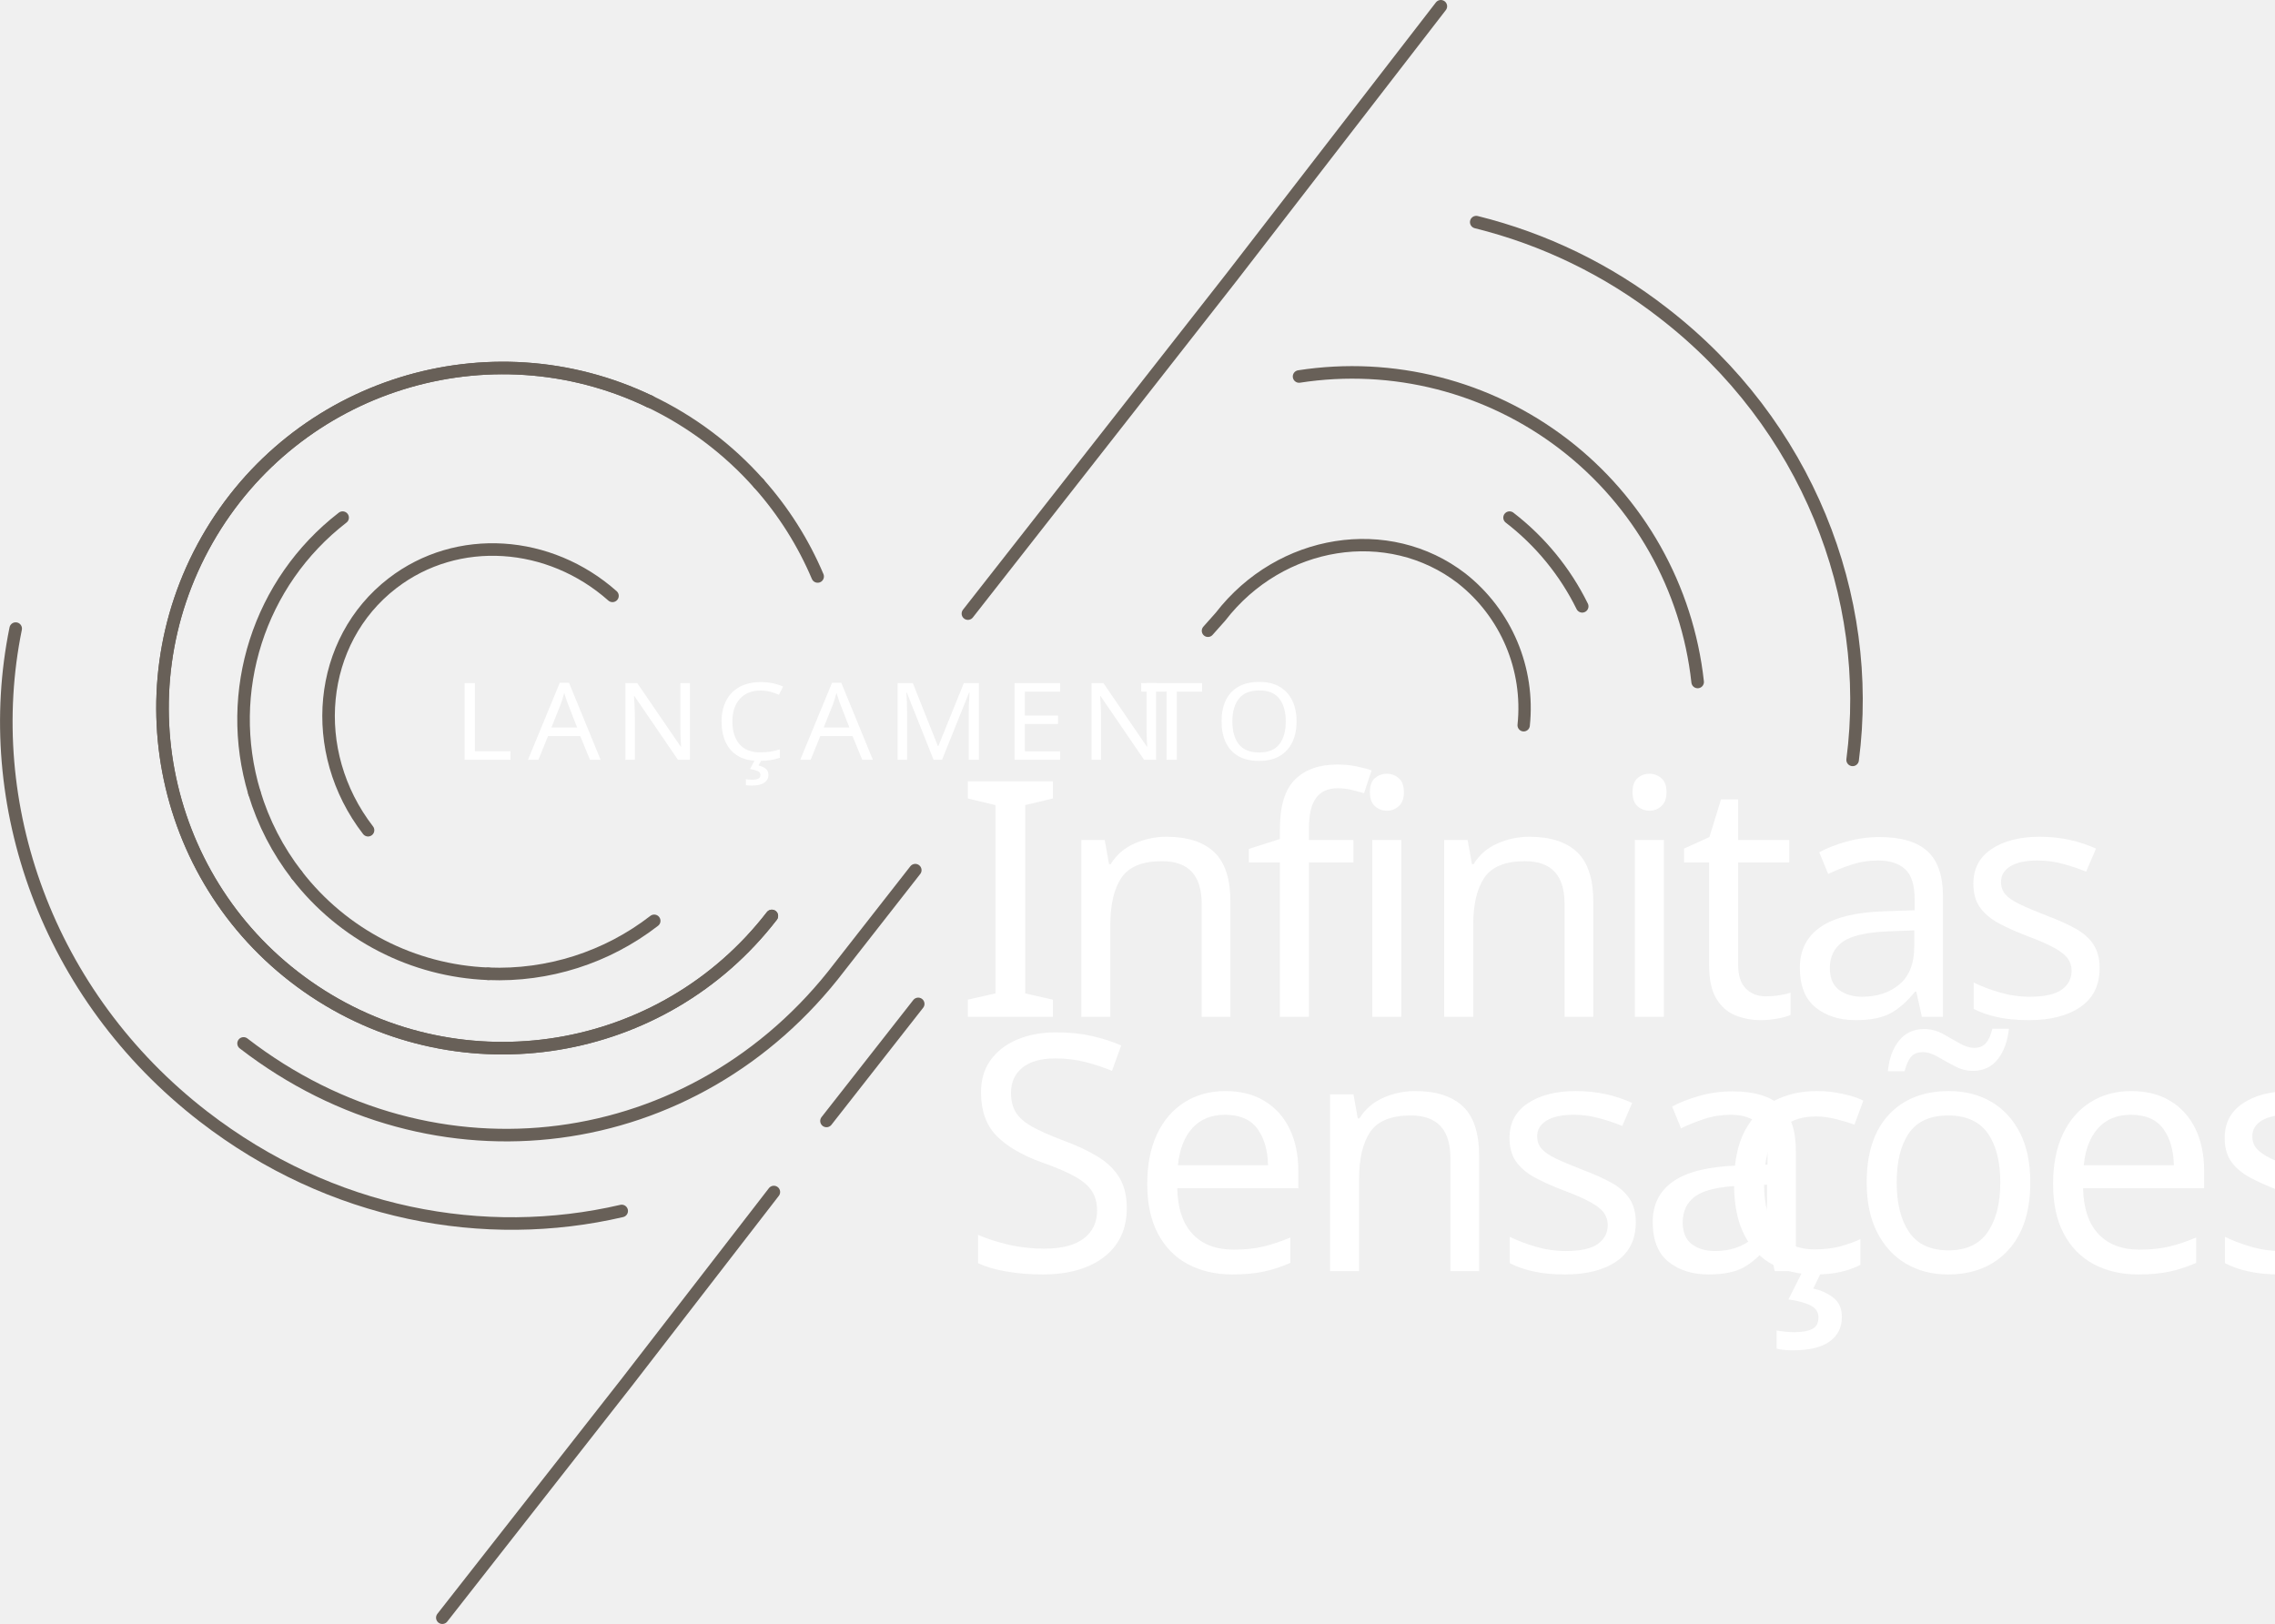
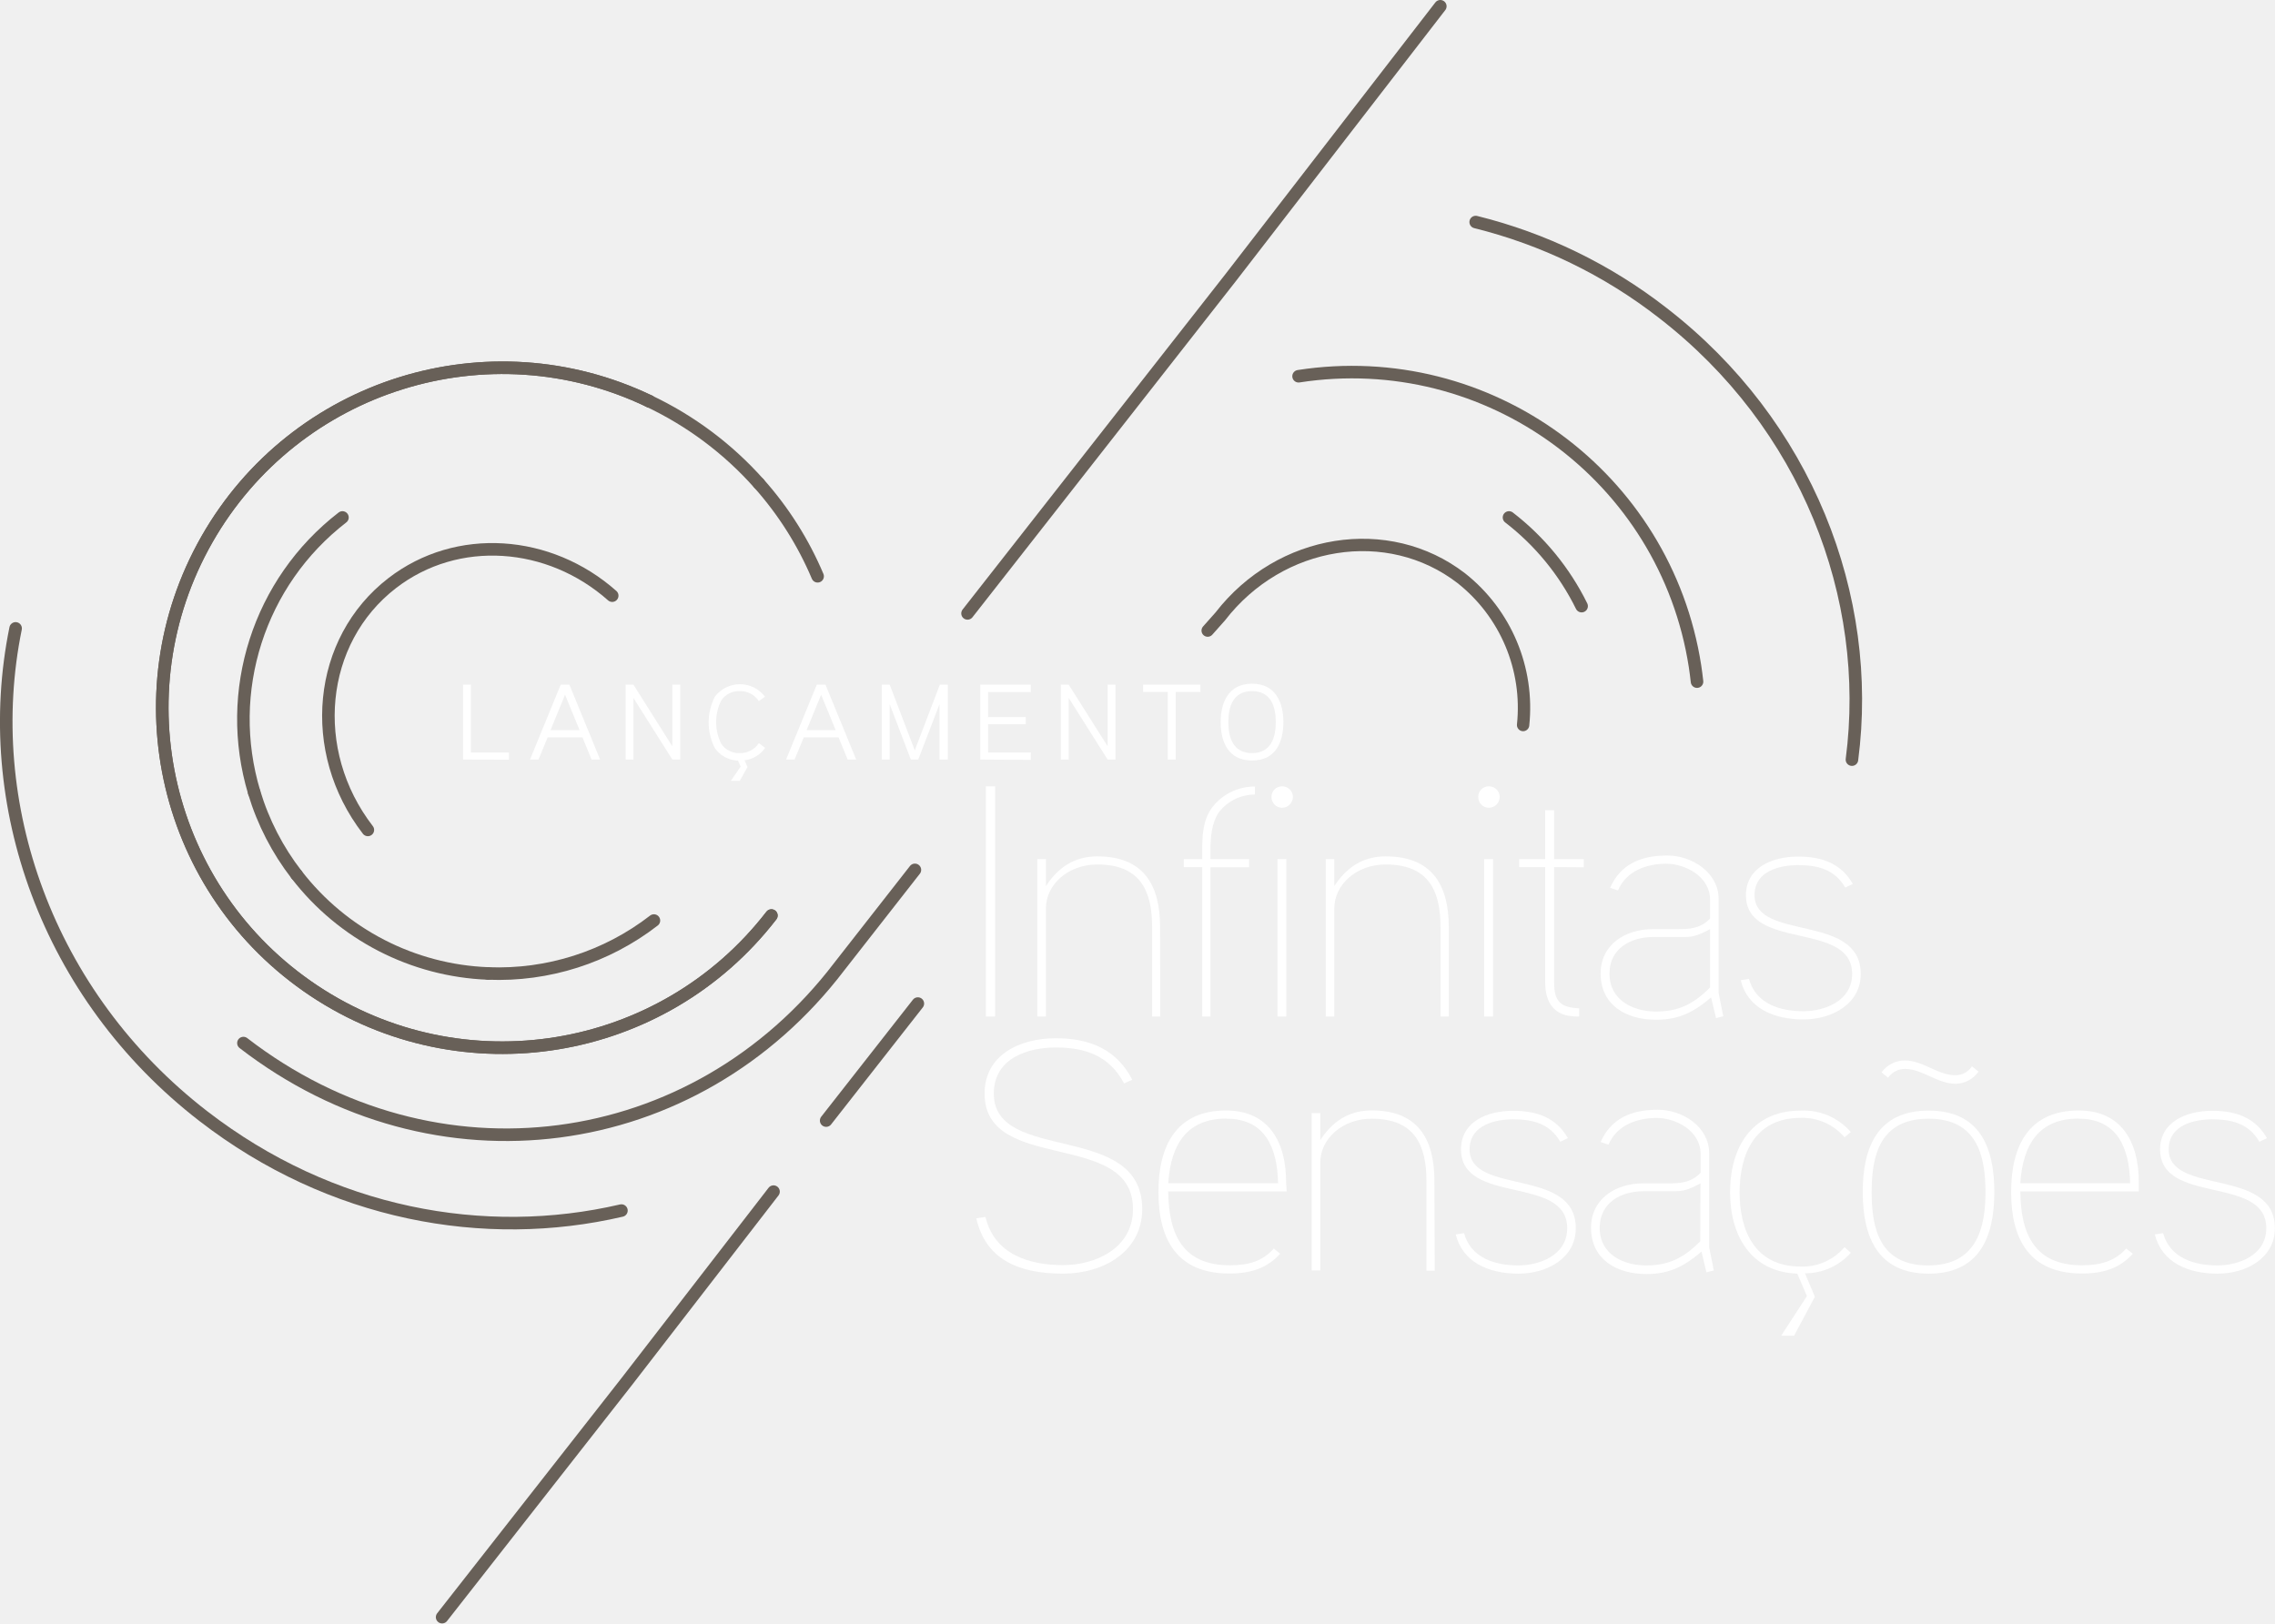
- <svg xmlns="http://www.w3.org/2000/svg" id="Layer_2" data-name="Layer 2" viewBox="0 0 362.6 258.89">
+ <svg xmlns="http://www.w3.org/2000/svg" id="Layer_2" data-name="Layer 2" viewBox="0 0 362.72 258.89">
  <defs>
-     <style>.cls-1{isolation:isolate;font-size:17.12px;font-family:AauxProOT-Regular, AauxPro OT;letter-spacing:0.14em;}.cls-1,.cls-6{fill:#fff;}.cls-2{letter-spacing:0.12em;}.cls-3{letter-spacing:0.09em;}.cls-4,.cls-5{fill:none;stroke:#686058;stroke-linecap:round;stroke-linejoin:round;}.cls-4{stroke-width:2px;}.cls-5{stroke-width:1.97px;}.cls-6{font-size:52.58px;font-family:AauxProOT-Thin, AauxPro OT;letter-spacing:-0.04em;}.cls-7{letter-spacing:-0.06em;}.cls-8{letter-spacing:-0.04em;}</style>
+     <style>.cls-1{isolation:isolate;}.cls-2{fill:#fff;}.cls-3,.cls-4{fill:none;stroke:#686058;stroke-linecap:round;stroke-linejoin:round;}.cls-3{stroke-width:2px;}.cls-4{stroke-width:1.97px;}</style>
  </defs>
-   <text class="cls-1" transform="translate(72.3 121.13) scale(1.06 1)">L<tspan class="cls-2" x="11.18" y="0">ANÇAMEN</tspan>
-     <tspan class="cls-3" x="103.22" y="0">T</tspan>
-     <tspan class="cls-2" x="114.42" y="0">O</tspan>
-   </text>
-   <path class="cls-4" d="M375.3,263.47" transform="translate(-216.82 -163.28)" />
-   <path class="cls-4" d="M339.88,309.33" transform="translate(-216.82 -163.28)" />
-   <path class="cls-4" d="M423.87,223.3A55.38,55.38,0,0,1,487.4,272" transform="translate(-216.82 -163.28)" />
-   <path class="cls-4" d="M457.42,245.8A40.37,40.37,0,0,1,469,259.94" transform="translate(-216.82 -163.28)" />
-   <path class="cls-4" d="M400.45,253.11" transform="translate(-216.82 -163.28)" />
-   <path class="cls-4" d="M339.84,309.3a54.21,54.21,0,1,1-19.43-82" transform="translate(-216.82 -163.28)" />
-   <path class="cls-4" d="M339.84,309.3a54.21,54.21,0,1,1-19.43-82" transform="translate(-216.82 -163.28)" />
-   <path class="cls-4" d="M315.91,356.33c-21.82,5.08-46.31.66-66.65-15.05-24.94-19.27-35.63-49.89-29.94-77.79" transform="translate(-216.82 -163.28)" />
-   <path class="cls-4" d="M255.64,329.62c30.55,23.59,72,18,95-12.2L362.7,302" transform="translate(-216.82 -163.28)" />
-   <path class="cls-4" d="M408.44,263.49" transform="translate(-216.82 -163.28)" />
-   <line class="cls-4" x1="146.35" y1="160.04" x2="131.73" y2="178.7" />
-   <path class="cls-5" d="M459.67,278.9a26.3,26.3,0,0,0-9.88-23.41c-11.67-9-28.88-6.28-38.44,6.1l-2,2.25" transform="translate(-216.82 -163.28)" />
-   <polyline class="cls-4" points="123.34 190.03 99.92 220.34 70.5 257.89" />
-   <polyline class="cls-4" points="229.65 1 196.24 44.25 154.27 97.82" />
-   <path class="cls-4" d="M337.77,240.37a53.85,53.85,0,0,1,9.37,14.81" transform="translate(-216.82 -163.28)" />
-   <path class="cls-4" d="M320.23,227.21a54.9,54.9,0,0,1,17.54,13.16" transform="translate(-216.82 -163.28)" />
-   <path class="cls-4" d="M271.43,245.8a40.63,40.63,0,0,0-14.07,43.85" transform="translate(-216.82 -163.28)" />
-   <path class="cls-4" d="M328.4,253.11" transform="translate(-216.82 -163.28)" />
-   <path class="cls-4" d="M328.4,253.11" transform="translate(-216.82 -163.28)" />
-   <path class="cls-4" d="M366.15,302" transform="translate(-216.82 -163.28)" />
-   <path class="cls-4" d="M275.48,295.63c-9.71-12.58-8-30.2,3.88-39.36,10.37-8,25.06-6.89,35.08,2" transform="translate(-216.82 -163.28)" />
-   <path class="cls-4" d="M294.65,318.52a40.46,40.46,0,0,0,26.44-8.44" transform="translate(-216.82 -163.28)" />
-   <path class="cls-4" d="M257.36,289.65a40.49,40.49,0,0,0,6.76,13.12" transform="translate(-216.82 -163.28)" />
-   <path class="cls-4" d="M264.12,302.77a40.52,40.52,0,0,0,30.53,15.75" transform="translate(-216.82 -163.28)" />
-   <path class="cls-4" d="M452.11,198.69a79.71,79.71,0,0,1,29.81,14.48c22.94,17.72,33.57,45.27,30.18,71.25" transform="translate(-216.82 -163.28)" />
-   <text class="cls-6" transform="translate(152.15 162.1)">Infinitas <tspan x="1.05" y="40.54">Sensa</tspan>
-     <tspan class="cls-7" x="121.34" y="40.54">ç</tspan>
-     <tspan class="cls-8" x="142.48" y="40.54">ões</tspan>
-   </text>
+   <g class="cls-1">
+     <g class="cls-1">
+       <path class="cls-2" d="M73.84,121.13V109.18h1.25V120h6.06v1.15Z" transform="translate(-0.01)" />
+     </g>
+     <g class="cls-1">
+       <path class="cls-2" d="M94.33,121.13l-1.45-3.54H87.33l-1.47,3.54H84.51l4.9-11.95h1.38l4.9,11.95ZM90.1,110.79l-2.32,5.65h4.64Z" transform="translate(-0.01)" />
+       <path class="cls-2" d="M107.21,121.13,101,111.3v9.83H99.76V109.18H101l6.2,9.83v-9.83h1.26v11.95Z" transform="translate(-0.01)" />
+       <path class="cls-2" d="M121,111.8a3.54,3.54,0,0,0-3-1.59,3.4,3.4,0,0,0-3,1.49,7.77,7.77,0,0,0,0,6.91,3.4,3.4,0,0,0,3,1.49,3.54,3.54,0,0,0,3-1.59l1,.75a4.76,4.76,0,0,1-3.28,2l.47,1.06-1.23,2.2h-1.42l1.56-2.28-.43-.94a4.7,4.7,0,0,1-3.69-2,9,9,0,0,1,0-8.19,5,5,0,0,1,8,0Z" transform="translate(-0.01)" />
+       <path class="cls-2" d="M135.16,121.13l-1.45-3.54h-5.55l-1.47,3.54h-1.35l4.9-11.95h1.38l4.9,11.95Zm-4.23-10.34-2.32,5.65h4.64Z" transform="translate(-0.01)" />
+       <path class="cls-2" d="M149.8,121.13V112.3l-3.39,8.83h-1.18l-3.37-8.83v8.83h-1.27V109.18h1.27l4,10.48,4-10.48h1.27v11.95Z" transform="translate(-0.01)" />
+       <path class="cls-2" d="M156.3,121.13V109.18h8.06v1.18h-6.81v4h6v1.14h-6V120h6.81v1.18Z" transform="translate(-0.01)" />
+       <path class="cls-2" d="M176.61,121.13l-6.21-9.83v9.83h-1.25V109.18h1.25l6.21,9.83v-9.83h1.25v11.95Z" transform="translate(-0.01)" />
+     </g>
+     <g class="cls-1">
+       <path class="cls-2" d="M187.46,110.34v10.79h-1.27V110.34h-3.93v-1.16h9.14v1.16Z" transform="translate(-0.01)" />
+     </g>
+     <g class="cls-1">
+       <path class="cls-2" d="M199.63,121.28c-3.81,0-5-3-5-6.13s1.24-6.12,5-6.12,5,3,5,6.12S203.46,121.28,199.63,121.28Zm0-11.07c-3.07,0-3.78,2.57-3.78,4.94s.71,4.95,3.78,4.95,3.79-2.57,3.79-4.95S202.69,110.21,199.63,110.21Z" transform="translate(-0.01)" />
+     </g>
+   </g>
+   <path class="cls-3" d="M158.48,100.19" transform="translate(-0.01)" />
+   <path class="cls-3" d="M123.06,146.05" transform="translate(-0.01)" />
+   <path class="cls-3" d="M207.05,60a55.39,55.39,0,0,1,63.21,46.25c.12.81.23,1.63.32,2.45" transform="translate(-0.01)" />
+   <path class="cls-3" d="M240.6,82.52a40.4,40.4,0,0,1,11.58,14.14" transform="translate(-0.01)" />
+   <path class="cls-3" d="M183.63,89.83" transform="translate(-0.01)" />
+   <path class="cls-3" d="M123,146a54.21,54.21,0,1,1-19.43-82" transform="translate(-0.01)" />
+   <path class="cls-3" d="M123,146a54.21,54.21,0,1,1-19.43-82" transform="translate(-0.01)" />
+   <path class="cls-3" d="M99.09,193.05c-21.82,5.08-46.31.66-66.65-15.05C7.5,158.73-3.19,128.11,2.5,100.21" transform="translate(-0.01)" />
+   <path class="cls-3" d="M38.82,166.34c30.55,23.59,72,18,95-12.2l12.06-15.42" transform="translate(-0.01)" />
+   <path class="cls-3" d="M191.62,100.21" transform="translate(-0.01)" />
+   <line class="cls-3" x1="146.34" y1="160.04" x2="131.72" y2="178.7" />
+   <path class="cls-4" d="M242.85,115.62A26.33,26.33,0,0,0,233,92.21c-11.67-9-28.88-6.28-38.44,6.1l-2,2.25" transform="translate(-0.01)" />
+   <polyline class="cls-3" points="123.33 190.03 99.91 220.34 70.49 257.89" />
+   <polyline class="cls-3" points="229.64 1 196.23 44.25 154.26 97.82" />
+   <path class="cls-3" d="M121,77.09a53.69,53.69,0,0,1,9.37,14.81" transform="translate(-0.01)" />
+   <path class="cls-3" d="M103.41,63.93A54.89,54.89,0,0,1,121,77.09" transform="translate(-0.01)" />
+   <path class="cls-3" d="M54.61,82.52a40.62,40.62,0,0,0-14.07,43.85" transform="translate(-0.01)" />
+   <path class="cls-3" d="M111.58,89.83" transform="translate(-0.01)" />
+   <path class="cls-3" d="M111.58,89.83" transform="translate(-0.01)" />
+   <path class="cls-3" d="M149.33,138.72" transform="translate(-0.01)" />
+   <path class="cls-3" d="M58.66,132.35c-9.71-12.58-8-30.2,3.88-39.36,10.37-8,25.06-6.89,35.08,2" transform="translate(-0.01)" />
+   <path class="cls-3" d="M77.83,155.24a40.49,40.49,0,0,0,26.44-8.44" transform="translate(-0.01)" />
+   <path class="cls-3" d="M40.54,126.37a40.43,40.43,0,0,0,6.76,13.12" transform="translate(-0.01)" />
+   <path class="cls-3" d="M47.3,139.49a40.51,40.51,0,0,0,30.53,15.75" transform="translate(-0.01)" />
+   <path class="cls-3" d="M235.29,35.41A79.66,79.66,0,0,1,265.1,49.89c22.94,17.72,33.57,45.27,30.18,71.25" transform="translate(-0.01)" />
+   <g class="cls-1">
+     <g class="cls-1">
+       <path class="cls-2" d="M157.2,162.1V125.4h1.47v36.7Z" transform="translate(-0.01)" />
+       <path class="cls-2" d="M185,162.1H183.7V147.8c0-5.73-1.89-9.94-8.73-9.94-4.68,0-8.2,3.21-8.2,7V162.1H165.4V137h1.37v4.31c2.42-3.74,5.41-4.74,8.2-4.74,7.26,0,10,4.42,10,11.26Z" transform="translate(-0.01)" />
+       <path class="cls-2" d="M200.1,126.71a7.24,7.24,0,0,0-5.73,2.79c-1.21,1.73-1.37,4.15-1.37,6.1V137h6.16v1.31H193V162.1h-1.31V138.28h-2.94V137h2.94v-1.42c0-2.32.1-4.74,1.52-6.73a8.51,8.51,0,0,1,6.89-3.42Z" transform="translate(-0.01)" />
+       <path class="cls-2" d="M204.41,128.82a1.71,1.71,0,0,1-1.68-1.74,1.66,1.66,0,0,1,1.68-1.68,1.7,1.7,0,0,1,1.74,1.68A1.75,1.75,0,0,1,204.41,128.82Zm-.73,33.28V137h1.42V162.1Z" transform="translate(-0.01)" />
+       <path class="cls-2" d="M231,162.1h-1.32V147.8c0-5.73-1.89-9.94-8.73-9.94-4.68,0-8.2,3.21-8.2,7V162.1h-1.37V137h1.37v4.31c2.42-3.74,5.42-4.74,8.2-4.74,7.26,0,10.05,4.42,10.05,11.26Z" transform="translate(-0.01)" />
+       <path class="cls-2" d="M237.38,128.82a1.7,1.7,0,0,1-1.68-1.74,1.65,1.65,0,0,1,1.68-1.68,1.7,1.7,0,0,1,1.74,1.68A1.75,1.75,0,0,1,237.38,128.82Zm-.74,33.28V137h1.42V162.1Z" transform="translate(-0.01)" />
+       <path class="cls-2" d="M247.79,138.28v18.35c0,3.16,1.11,4.05,4,4.16v1.31h-.42c-3.58,0-5-2.21-5-5.47V138.28h-4.15V137h4.15v-7.79h1.42V137h4.73v1.31Z" transform="translate(-0.01)" />
+       <path class="cls-2" d="M273.61,162.36l-.79-3.31c-3.05,2.63-5.47,3.57-8.78,3.57-4.94,0-8.83-2.47-8.83-7.36,0-4.57,3.83-7.09,8.36-7.09h3.94c1.58,0,3.57,0,5.15-1.69v-3c0-3.69-3.94-5.74-7-5.74s-6.36,1.11-7.68,4.26l-1.26-.42c1.63-3.68,4.78-5.15,9.1-5.15,4.05,0,8.2,2.79,8.2,6.89v15l.74,3.74Zm-.95-14.19c-2.26,1.21-2.94,1.26-4.47,1.26h-4.62c-3.42,0-6.95,1.73-6.95,5.83,0,4.26,3.79,6.05,7.42,6.05s6-1.21,8.62-3.84Z" transform="translate(-0.01)" />
+       <path class="cls-2" d="M287.54,162.57c-4.73,0-8.88-1.78-10-6.25l1.32-.21c1.1,4,5,5.15,8.67,5.15,3.31,0,7.78-1.58,7.78-5.94,0-8.52-16.93-3.63-16.93-12.57,0-4.31,4.05-6.15,8.31-6.15,3.89,0,6.89,1.15,8.73,4.36l-1.21.58c-1.68-2.89-4.37-3.58-7.52-3.58-2.63,0-6.94.79-6.94,4.79,0,7.41,16.93,2.79,16.93,12.57C296.69,160.05,292.17,162.57,287.54,162.57Z" transform="translate(-0.01)" />
+     </g>
+     <g class="cls-1">
+       <path class="cls-2" d="M169.5,203.11c-7.15,0-12.36-2.31-13.83-8.83l1.47-.21c1.42,6.05,7.1,7.68,12.36,7.68s11.15-2.74,11.15-8.94c0-12.78-23.66-5.58-23.66-18.41,0-6.15,5.57-8.83,11.35-8.83,5.52,0,9.73,1.84,12.2,6.62l-1.31.58c-2.32-4.36-6.1-5.73-10.89-5.73-4.31,0-9.88,1.63-9.88,7.36,0,11.26,23.66,4.31,23.66,18.41C182.12,199.54,176,203.11,169.5,203.11Z" transform="translate(-0.01)" />
+       <path class="cls-2" d="M205.15,190H186.27c.06,7,2.42,11.78,9.84,11.78,3,0,5.25-.68,7-2.68l1,.84c-2,2.21-4.52,3.15-8.09,3.15-8.31,0-11.31-5.36-11.31-13,0-7.31,2.79-13,10.78-13,6.78,0,9.57,5,9.57,11.36Zm-9.57-11.62c-6.26,0-8.89,4-9.31,10.31h17.51C203.68,183.08,201.73,178.4,195.58,178.4Z" transform="translate(-0.01)" />
+       <path class="cls-2" d="M228.76,202.64h-1.32v-14.3c0-5.73-1.89-9.94-8.73-9.94-4.68,0-8.2,3.21-8.2,7v17.19h-1.37V177.51h1.37v4.31c2.42-3.74,5.42-4.74,8.2-4.74,7.26,0,10,4.42,10,11.26Z" transform="translate(-0.01)" />
+       <path class="cls-2" d="M242.11,203.11c-4.73,0-8.89-1.78-10-6.25l1.32-.21c1.1,4,5,5.15,8.67,5.15,3.31,0,7.78-1.58,7.78-5.94,0-8.52-16.93-3.63-16.93-12.57,0-4.31,4-6.15,8.31-6.15,3.89,0,6.89,1.15,8.73,4.36l-1.21.58c-1.68-2.89-4.37-3.58-7.52-3.58-2.63,0-6.94.79-6.94,4.79,0,7.41,16.93,2.79,16.93,12.57C251.26,200.59,246.74,203.11,242.11,203.11Z" transform="translate(-0.01)" />
+       <path class="cls-2" d="M272.08,202.9l-.79-3.31c-3.05,2.63-5.47,3.58-8.78,3.58-4.94,0-8.83-2.48-8.83-7.37,0-4.57,3.84-7.09,8.36-7.09H266c1.58,0,3.58,0,5.15-1.69v-3c0-3.69-3.94-5.74-7-5.74s-6.36,1.11-7.68,4.26l-1.26-.42c1.63-3.68,4.79-5.15,9.1-5.15,4.05,0,8.2,2.79,8.2,6.89v15l.74,3.74Zm-.95-14.19c-2.26,1.21-2.94,1.26-4.46,1.26H262c-3.42,0-6.94,1.73-6.94,5.83,0,4.26,3.78,6,7.41,6s6-1.21,8.62-3.84Z" transform="translate(-0.01)" />
+     </g>
+     <g class="cls-1">
+       <path class="cls-2" d="M287.79,203.06l1.58,3.73L286.06,213H284l4.1-6.31-1.53-3.58c-7.31-.26-10.72-5.94-10.72-13,0-7.25,3.57-13,11.25-13a9.93,9.93,0,0,1,8,3.42l-1,.84a8.78,8.78,0,0,0-7-3.1c-7.42,0-9.73,5.94-9.73,11.88s2.31,11.83,9.73,11.83a8.78,8.78,0,0,0,7-3.1l1,.9A9.77,9.77,0,0,1,287.79,203.06Z" transform="translate(-0.01)" />
+     </g>
+     <g class="cls-1">
+       <path class="cls-2" d="M307.51,203.11c-8,0-10.51-5.68-10.51-13s2.47-13,10.51-13,10.47,5.68,10.47,13S315.5,203.11,307.51,203.11Zm0-24.71c-7.73,0-9.09,5.78-9.09,11.72s1.36,11.68,9,11.68,9.15-5.79,9.15-11.68S315.19,178.4,307.51,178.4Zm4.31-5.57c-2.94,0-5.31-2.37-8.09-2.37a3.25,3.25,0,0,0-2.69,1.42L300,171a4.64,4.64,0,0,1,3.68-1.89c2.95,0,5.26,2.36,8.1,2.36a3.11,3.11,0,0,0,2.63-1.42l1.05.84A4.49,4.49,0,0,1,311.82,172.83Z" transform="translate(-0.01)" />
+       <path class="cls-2" d="M341,190H322.13c.05,7,2.42,11.78,9.83,11.78,3,0,5.26-.68,7.05-2.68l1.05.84c-2,2.21-4.52,3.15-8.1,3.15-8.31,0-11.3-5.36-11.3-13,0-7.31,2.78-13,10.78-13,6.78,0,9.57,5,9.57,11.36Zm-9.57-11.62c-6.26,0-8.89,4-9.31,10.31h17.51C339.53,183.08,337.59,178.4,331.44,178.4Z" transform="translate(-0.01)" />
+       <path class="cls-2" d="M353.57,203.11c-4.73,0-8.88-1.78-10-6.25l1.32-.21c1.1,4,5,5.15,8.67,5.15,3.31,0,7.78-1.58,7.78-5.94,0-8.52-16.93-3.63-16.93-12.57,0-4.31,4.05-6.15,8.31-6.15,3.89,0,6.89,1.15,8.73,4.36l-1.21.58c-1.68-2.89-4.36-3.58-7.52-3.58-2.63,0-6.94.79-6.94,4.79,0,7.41,16.93,2.79,16.93,12.57C362.72,200.59,358.2,203.11,353.57,203.11Z" transform="translate(-0.01)" />
+     </g>
+   </g>
</svg>
